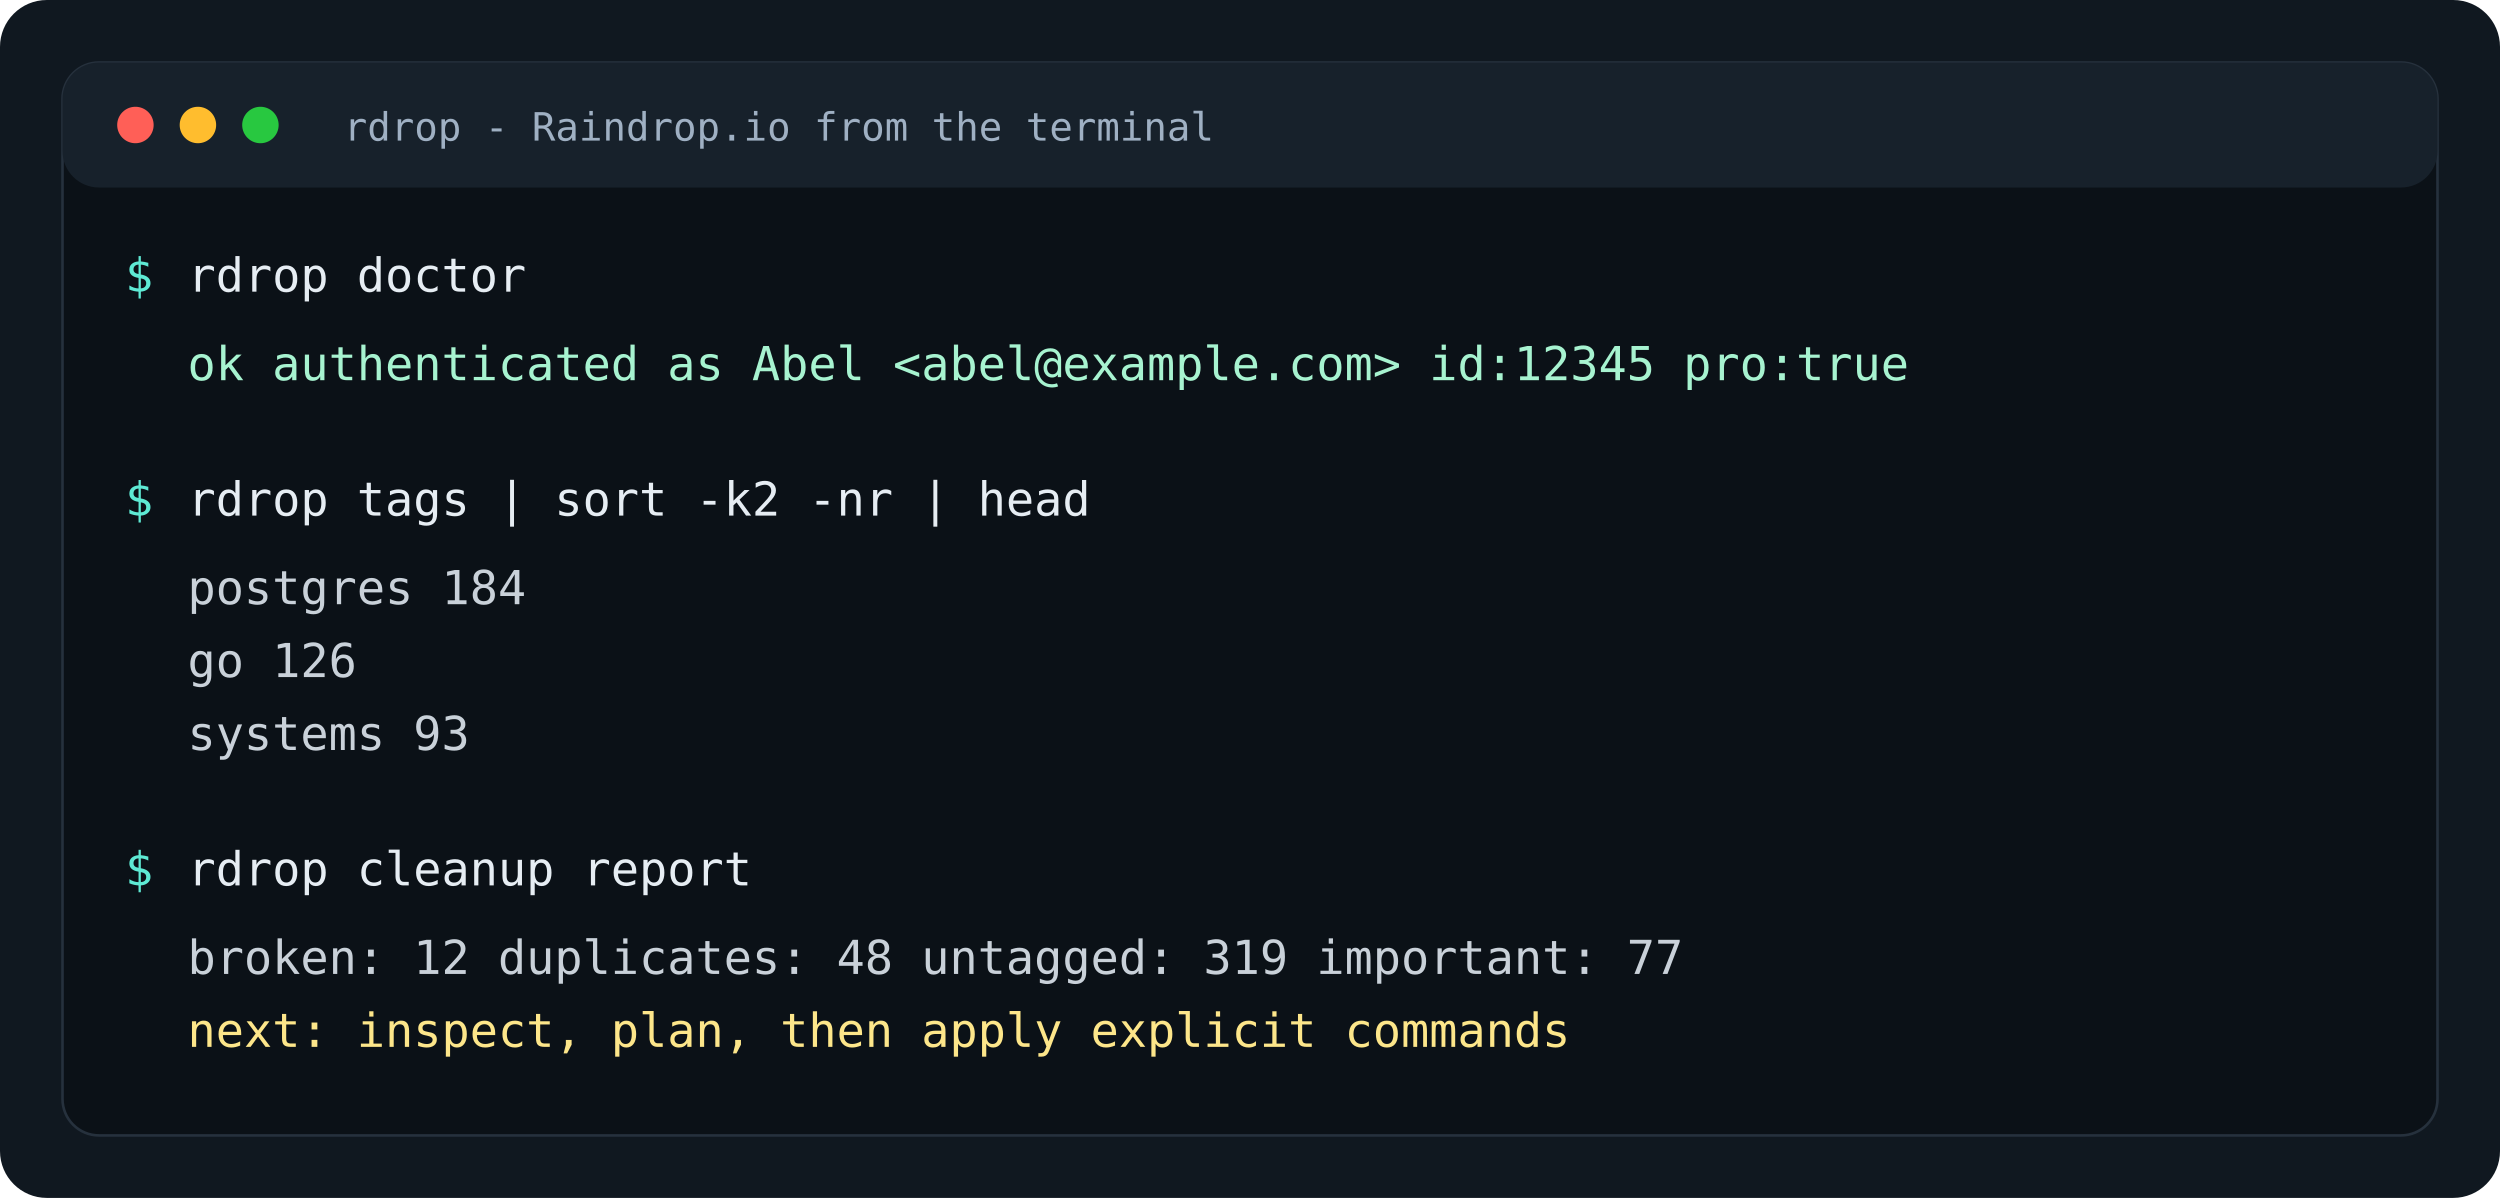
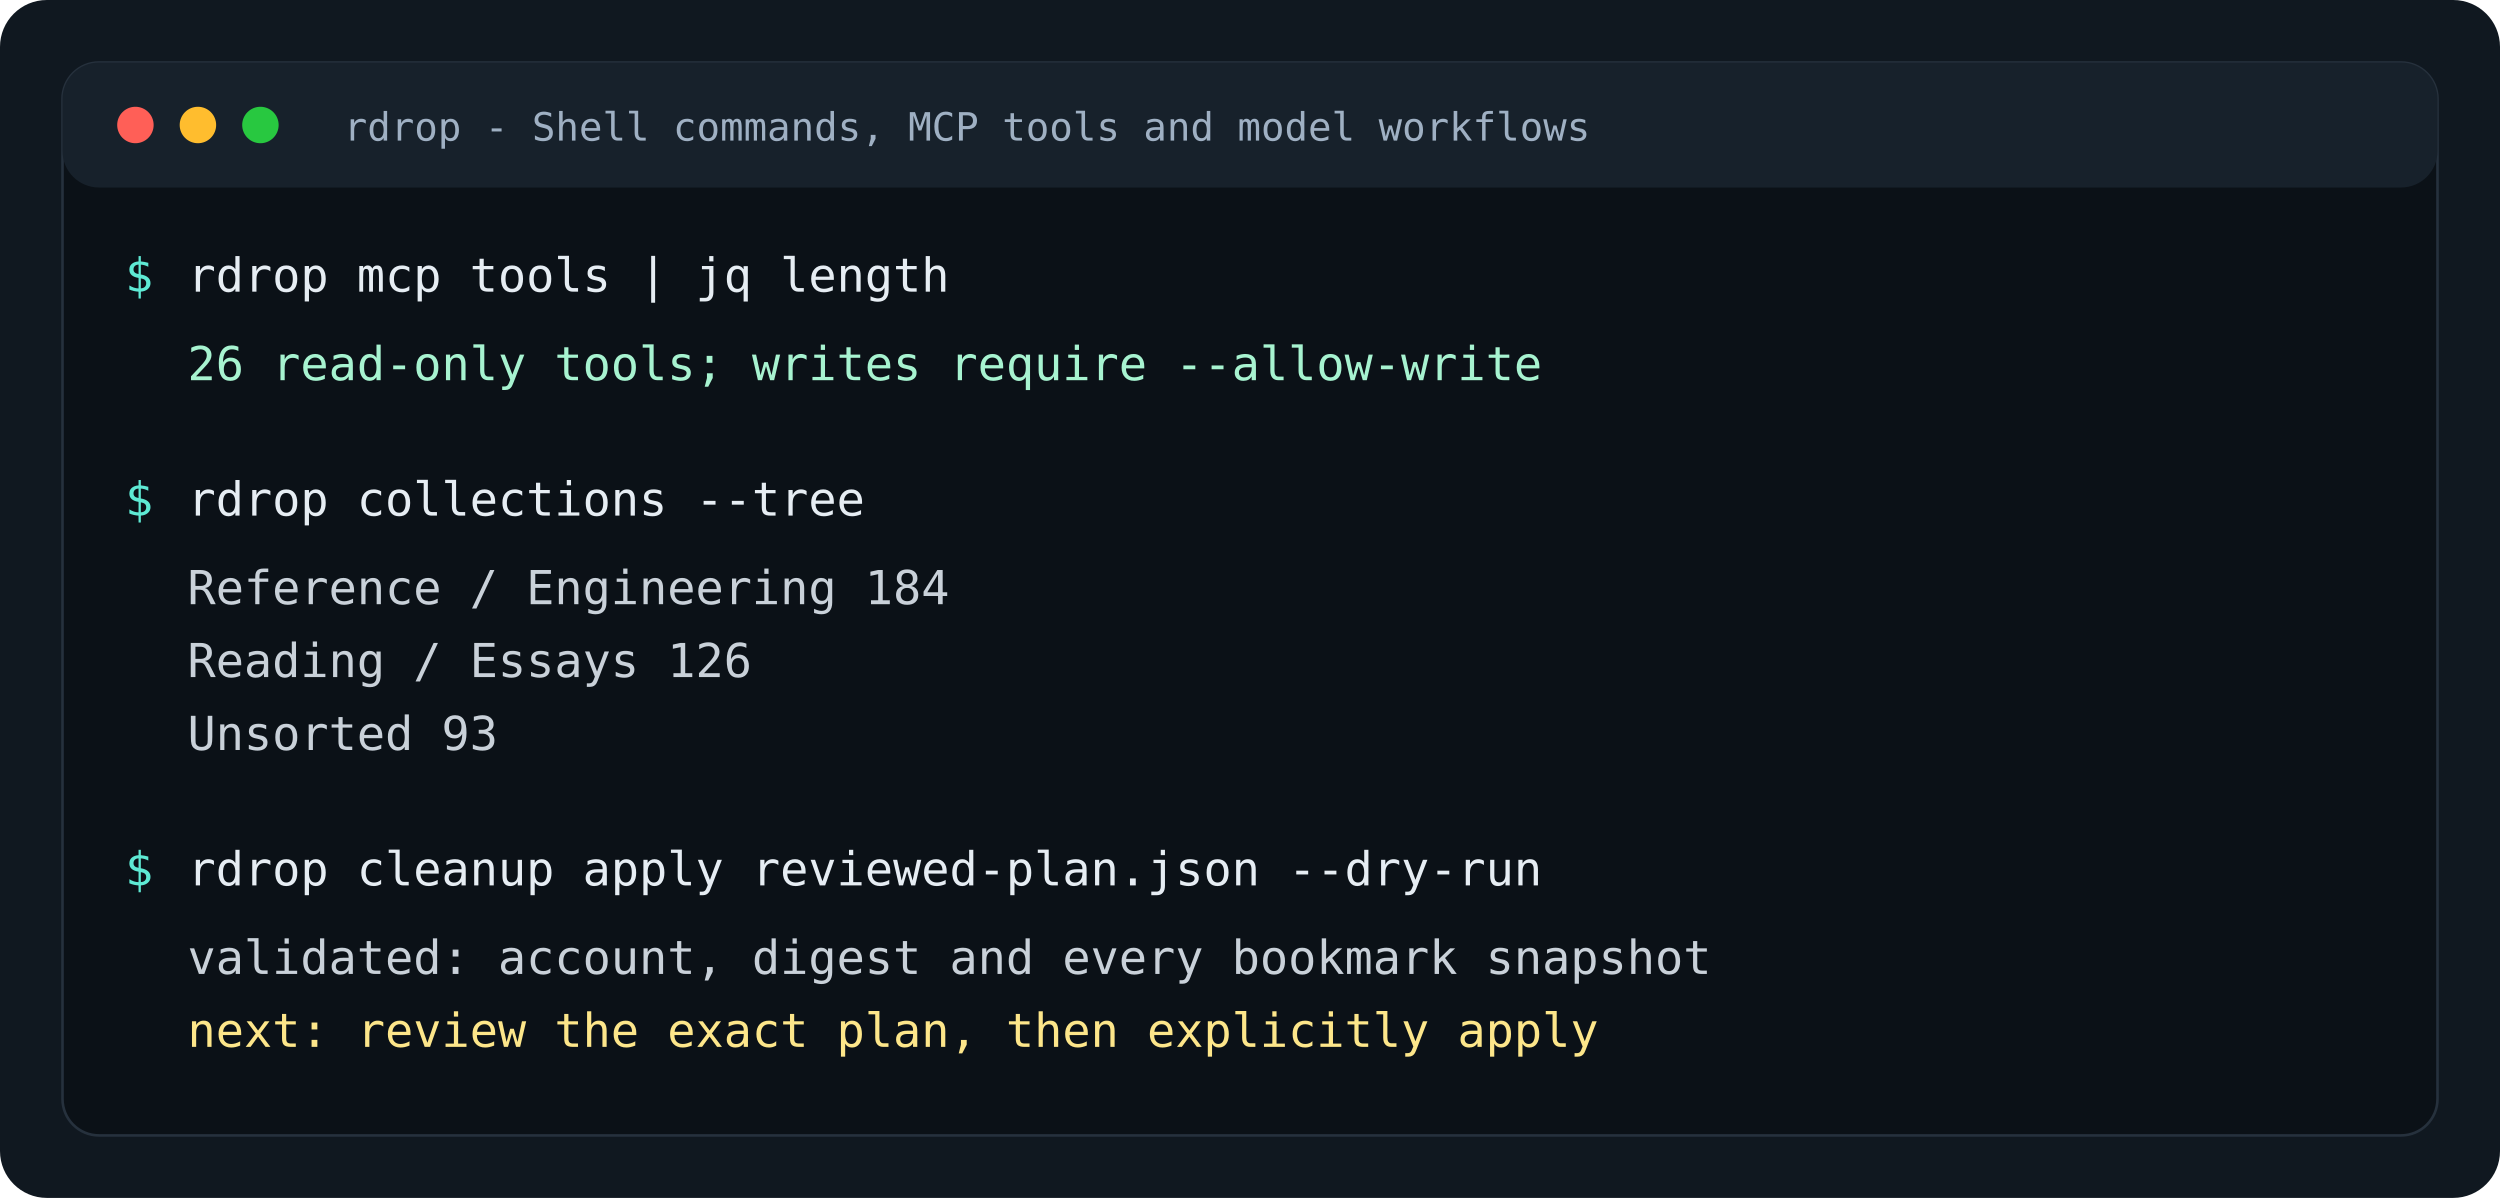
<svg xmlns="http://www.w3.org/2000/svg" width="960" height="460" viewBox="0 0 960 460" fill="none" role="img" aria-labelledby="title desc">
  <rect width="960" height="460" rx="18" fill="#101820" />
  <rect x="24" y="24" width="912" height="412" rx="14" fill="#0B1117" stroke="#26313D" />
  <rect x="24" y="24" width="912" height="48" rx="14" fill="#17212B" />
  <circle cx="52" cy="48" r="7" fill="#FF5F57" />
  <circle cx="76" cy="48" r="7" fill="#FFBD2E" />
  <circle cx="100" cy="48" r="7" fill="#28C840" />
-   <text x="132" y="54" fill="#9FB0C3" font-family="Menlo, Consolas, monospace" font-size="15">rdrop - Raindrop.io from the terminal</text>
+   <text x="132" y="54" fill="#9FB0C3" font-family="Menlo, Consolas, monospace" font-size="15">rdrop - Shell commands, MCP tools and model workflows</text>
  <text x="48" y="112" fill="#5EEAD4" font-family="Menlo, Consolas, monospace" font-size="18">$</text>
-   <text x="72" y="112" fill="#E6EDF3" font-family="Menlo, Consolas, monospace" font-size="18">rdrop doctor</text>
-   <text x="72" y="146" fill="#A7F3D0" font-family="Menlo, Consolas, monospace" font-size="18">ok authenticated as Abel &lt;abel@example.com&gt; id:12345 pro:true</text>
+   <text x="72" y="112" fill="#E6EDF3" font-family="Menlo, Consolas, monospace" font-size="18">rdrop mcp tools | jq length</text>
+   <text x="72" y="146" fill="#A7F3D0" font-family="Menlo, Consolas, monospace" font-size="18">26 read-only tools; writes require --allow-write</text>
  <text x="48" y="198" fill="#5EEAD4" font-family="Menlo, Consolas, monospace" font-size="18">$</text>
-   <text x="72" y="198" fill="#E6EDF3" font-family="Menlo, Consolas, monospace" font-size="18">rdrop tags | sort -k2 -nr | head</text>
-   <text x="72" y="232" fill="#C9D1D9" font-family="Menlo, Consolas, monospace" font-size="18">postgres        184</text>
-   <text x="72" y="260" fill="#C9D1D9" font-family="Menlo, Consolas, monospace" font-size="18">go              126</text>
-   <text x="72" y="288" fill="#C9D1D9" font-family="Menlo, Consolas, monospace" font-size="18">systems         93</text>
+   <text x="72" y="198" fill="#E6EDF3" font-family="Menlo, Consolas, monospace" font-size="18">rdrop collections --tree</text>
+   <text x="72" y="232" fill="#C9D1D9" font-family="Menlo, Consolas, monospace" font-size="18">Reference / Engineering        184</text>
+   <text x="72" y="260" fill="#C9D1D9" font-family="Menlo, Consolas, monospace" font-size="18">Reading / Essays               126</text>
+   <text x="72" y="288" fill="#C9D1D9" font-family="Menlo, Consolas, monospace" font-size="18">Unsorted                        93</text>
  <text x="48" y="340" fill="#5EEAD4" font-family="Menlo, Consolas, monospace" font-size="18">$</text>
-   <text x="72" y="340" fill="#E6EDF3" font-family="Menlo, Consolas, monospace" font-size="18">rdrop cleanup report</text>
-   <text x="72" y="374" fill="#C9D1D9" font-family="Menlo, Consolas, monospace" font-size="18">broken: 12   duplicates: 48   untagged: 319   important: 77</text>
-   <text x="72" y="402" fill="#FDE68A" font-family="Menlo, Consolas, monospace" font-size="18">next: inspect, plan, then apply explicit commands</text>
+   <text x="72" y="340" fill="#E6EDF3" font-family="Menlo, Consolas, monospace" font-size="18">rdrop cleanup apply reviewed-plan.json --dry-run</text>
+   <text x="72" y="374" fill="#C9D1D9" font-family="Menlo, Consolas, monospace" font-size="18">validated: account, digest and every bookmark snapshot</text>
+   <text x="72" y="402" fill="#FDE68A" font-family="Menlo, Consolas, monospace" font-size="18">next: review the exact plan, then explicitly apply</text>
</svg>
